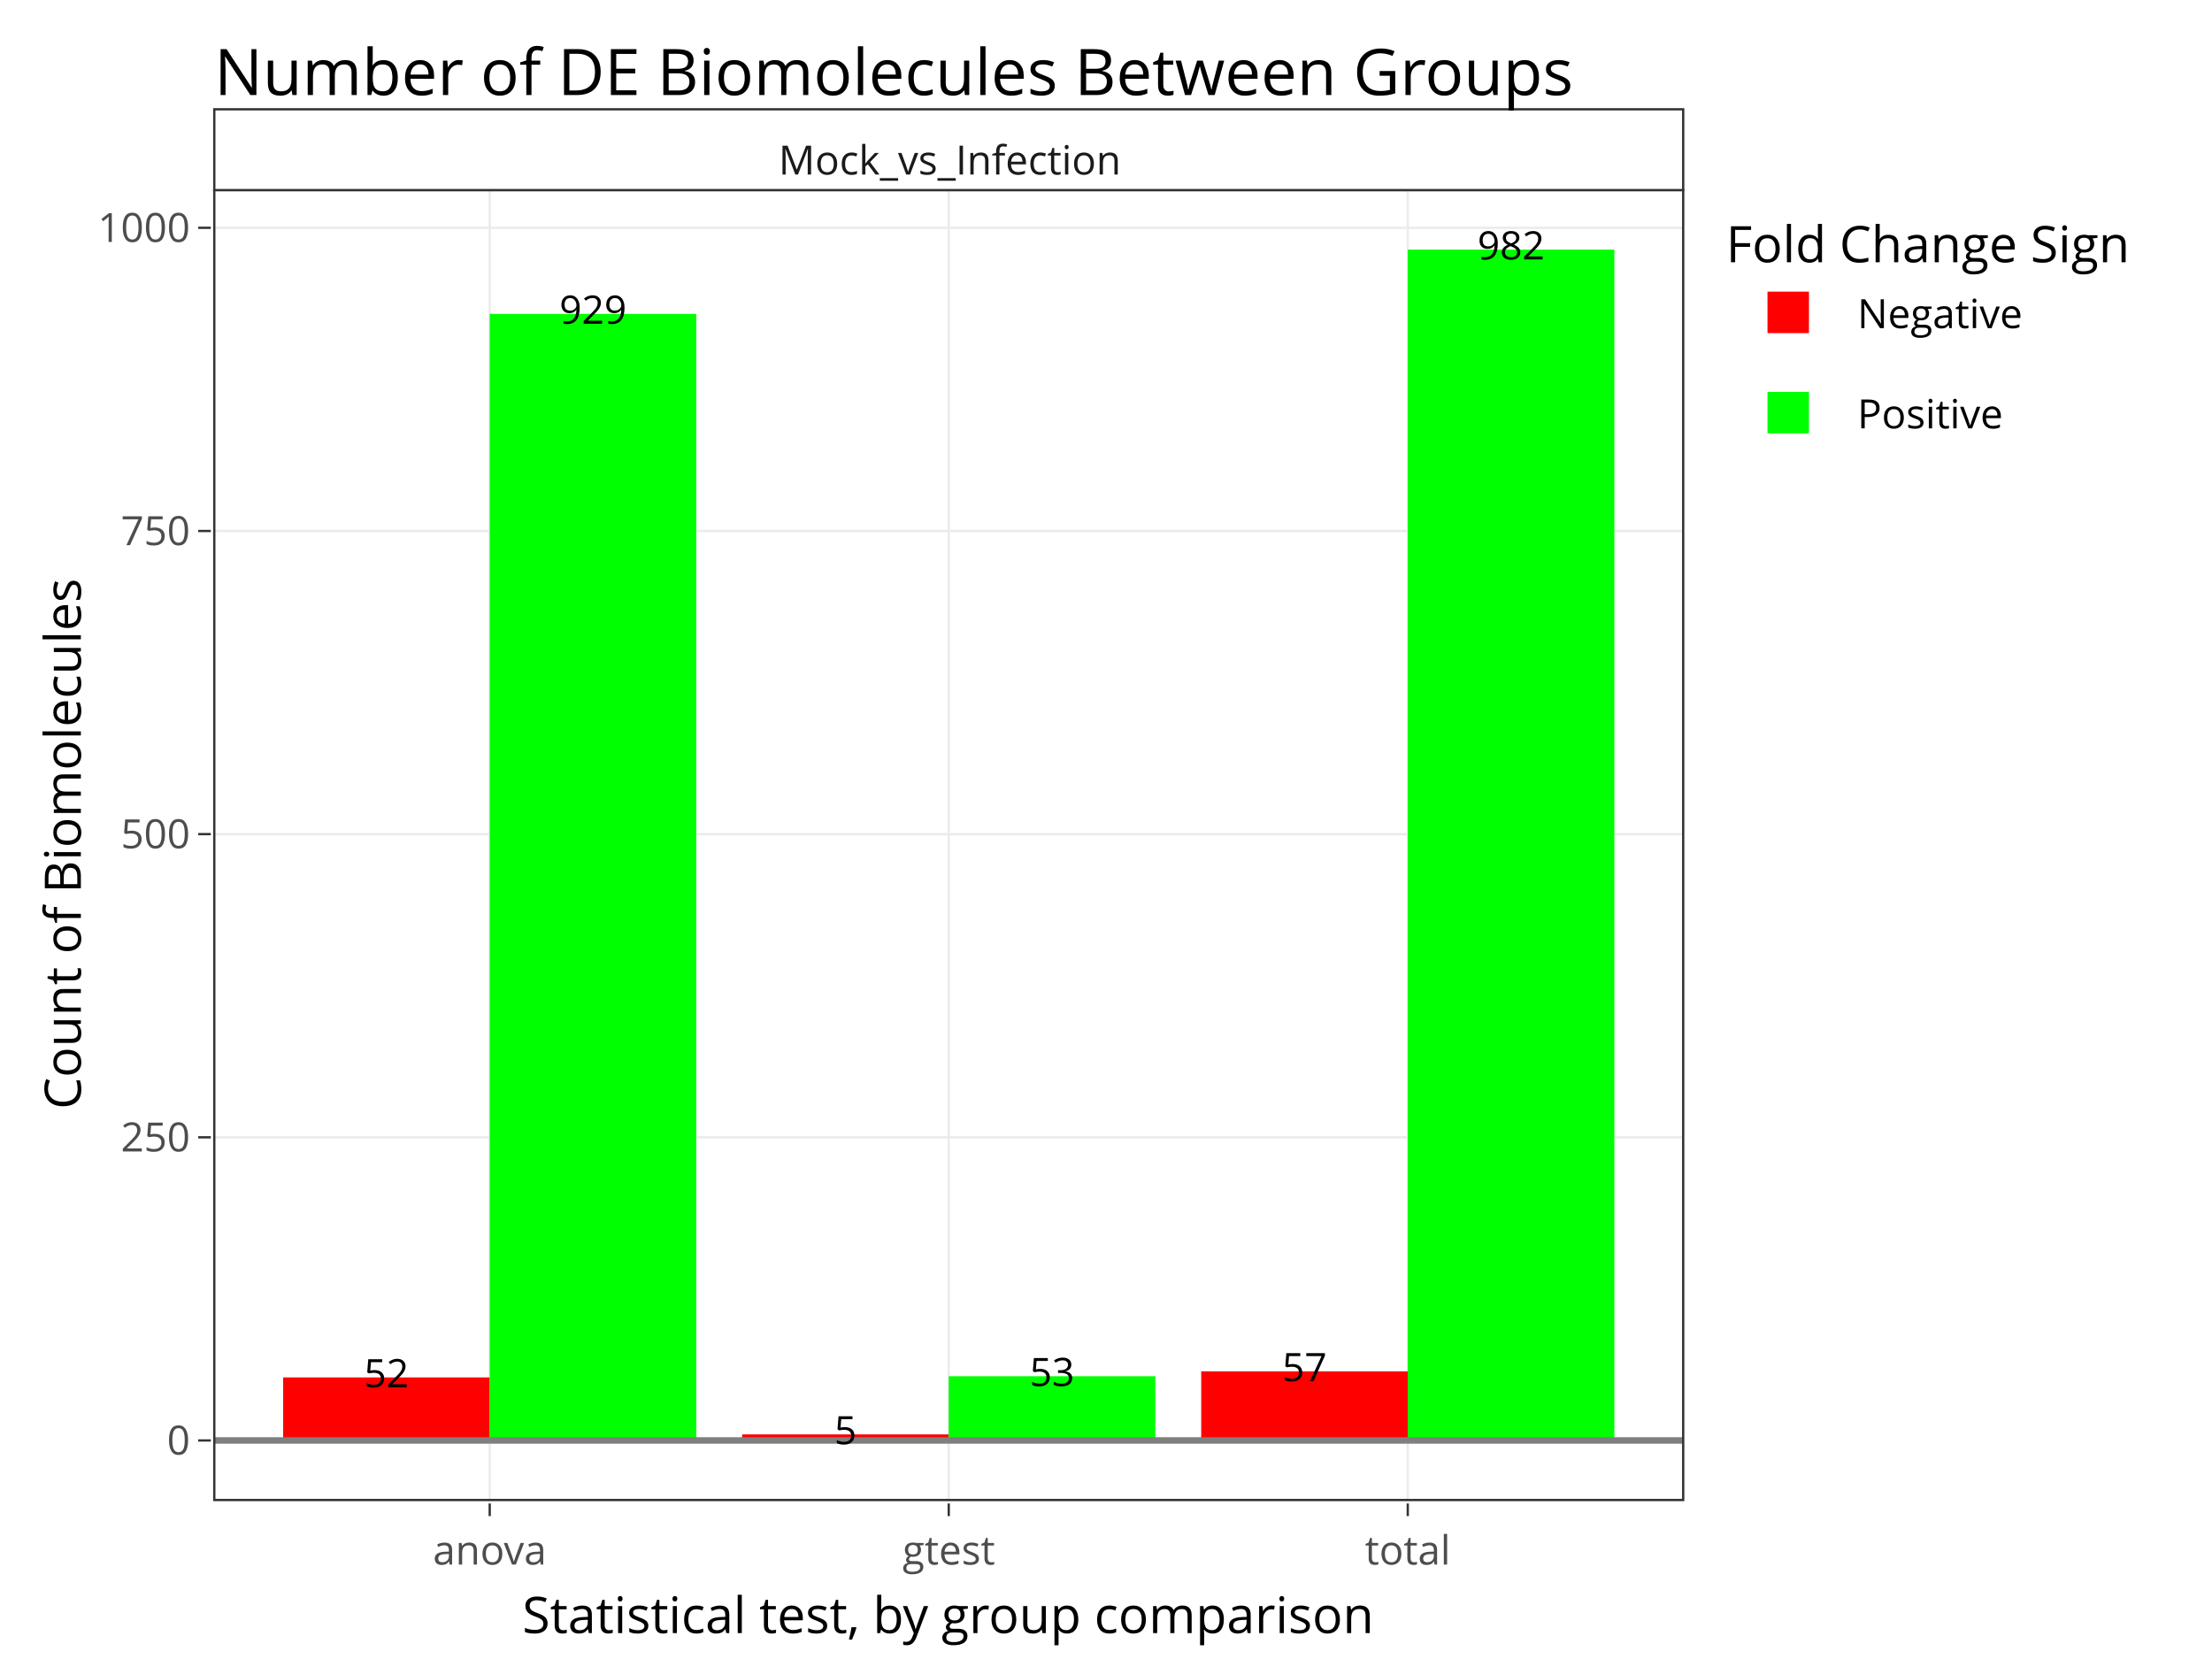
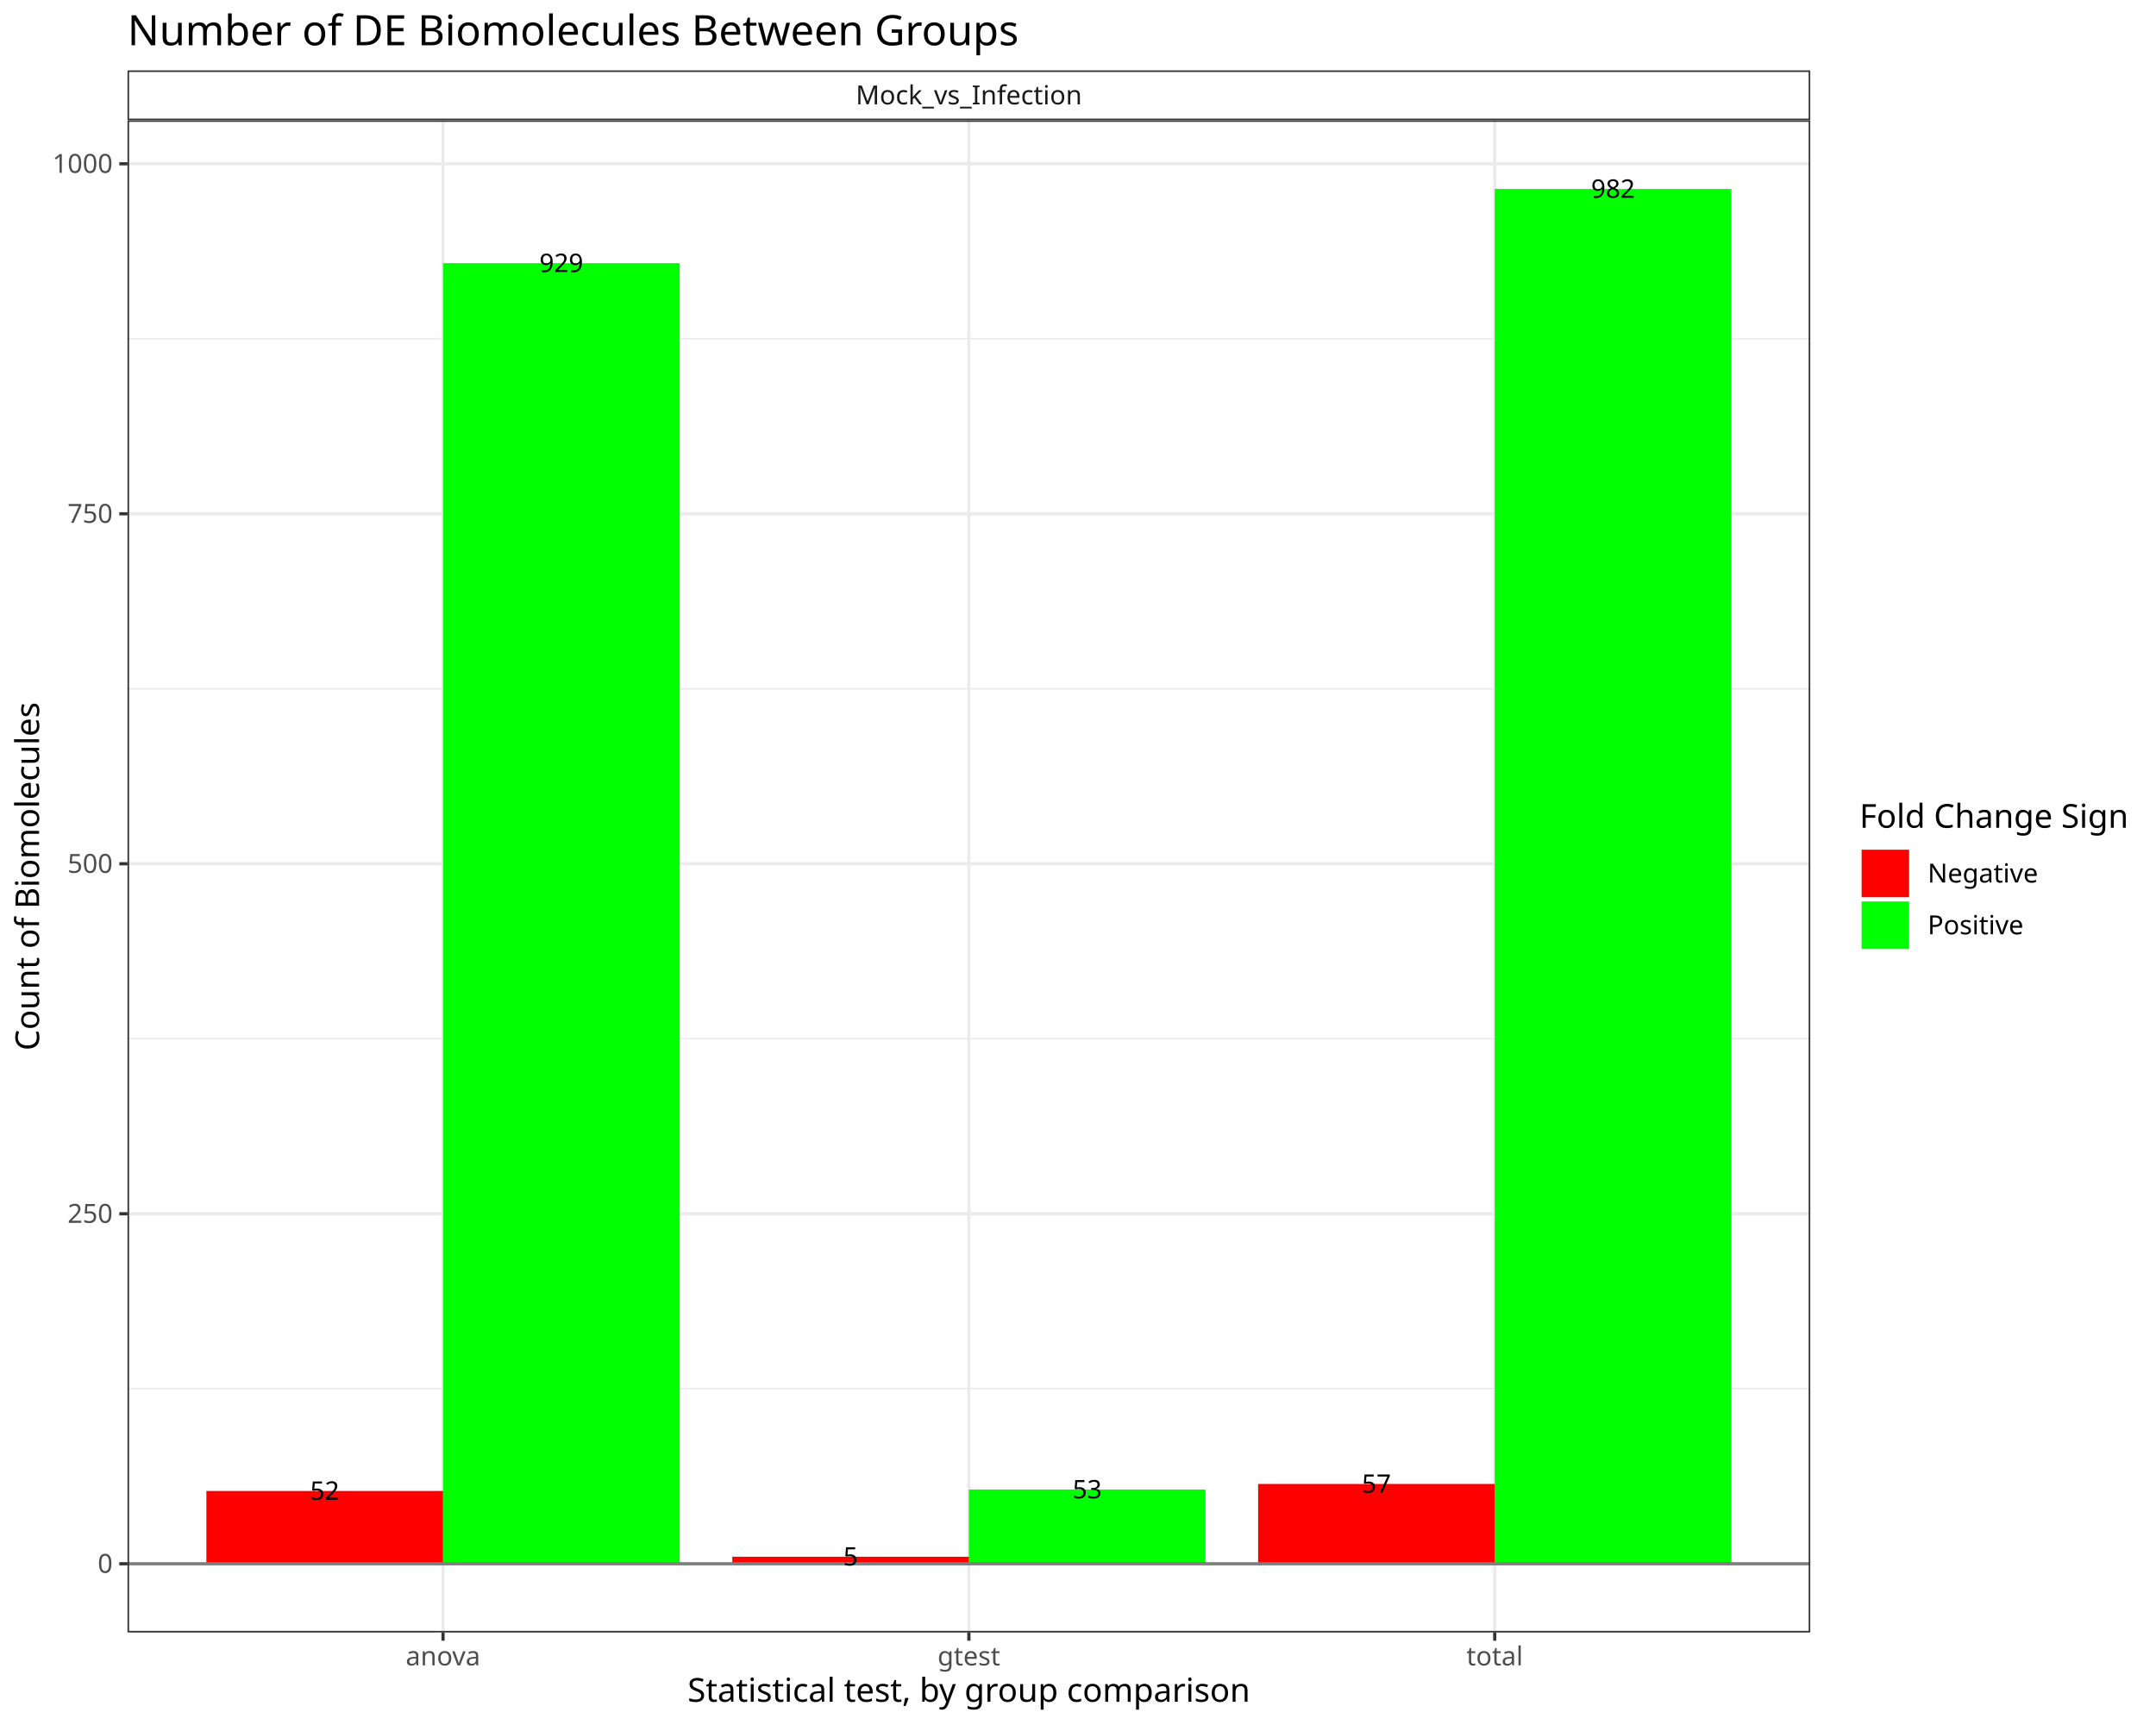
- <svg xmlns="http://www.w3.org/2000/svg" class="main-svg" width="640" height="480" style="" viewBox="0 0 640 480">
-   <rect x="0" y="0" width="640" height="480" style="fill: rgb(255, 255, 255); fill-opacity: 1;" />
-   <defs id="defs-">
-     <g class="clips">
-       <clipPath id="clipxyplot" class="plotclip">
-         <rect width="425" height="379" />
-       </clipPath>
-       <clipPath class="axesclip" id="clipx">
-         <rect x="62" y="0" width="425" height="480" />
-       </clipPath>
-       <clipPath class="axesclip" id="clipy">
-         <rect x="0" y="55" width="640" height="379" />
-       </clipPath>
-       <clipPath class="axesclip" id="clipxy">
-         <rect x="62" y="55" width="425" height="379" />
-       </clipPath>
-     </g>
-     <g class="gradients" />
-     <g class="patterns" />
+ <svg xmlns="http://www.w3.org/2000/svg" class="svglite" data-engine-version="2.0" width="720.00pt" height="576.00pt" viewBox="0 0 720.00 576.00">
+   <defs>
+     <style type="text/css">
+     .svglite line, .svglite polyline, .svglite polygon, .svglite path, .svglite rect, .svglite circle {
+       fill: none;
+       stroke: #000000;
+       stroke-linecap: round;
+       stroke-linejoin: round;
+       stroke-miterlimit: 10.00;
+     }
+   </style>
  </defs>
-   <g class="bglayer" />
-   <g class="layer-below">
-     <g class="imagelayer" />
-     <g class="shapelayer" />
-   </g>
-   <g class="cartesianlayer">
-     <g class="subplot xy">
-       <g class="layer-subplot">
-         <g class="shapelayer" />
-         <g class="imagelayer" />
-       </g>
-       <g class="gridlayer">
-         <g class="x">
-           <path class="xgrid crisp" transform="translate(141.69,0)" d="M0,55v379" style="stroke: rgb(235, 235, 235); stroke-opacity: 1; stroke-width: 0.664px;" />
-           <path class="xgrid crisp" transform="translate(274.5,0)" d="M0,55v379" style="stroke: rgb(235, 235, 235); stroke-opacity: 1; stroke-width: 0.664px;" />
-           <path class="xgrid crisp" transform="translate(407.31,0)" d="M0,55v379" style="stroke: rgb(235, 235, 235); stroke-opacity: 1; stroke-width: 0.664px;" />
-         </g>
-         <g class="y">
-           <path class="ygrid crisp" transform="translate(0,416.77)" d="M62,0h425" style="stroke: rgb(235, 235, 235); stroke-opacity: 1; stroke-width: 0.664px;" />
-           <path class="ygrid crisp" transform="translate(0,329.06)" d="M62,0h425" style="stroke: rgb(235, 235, 235); stroke-opacity: 1; stroke-width: 0.664px;" />
-           <path class="ygrid crisp" transform="translate(0,241.34)" d="M62,0h425" style="stroke: rgb(235, 235, 235); stroke-opacity: 1; stroke-width: 0.664px;" />
-           <path class="ygrid crisp" transform="translate(0,153.63)" d="M62,0h425" style="stroke: rgb(235, 235, 235); stroke-opacity: 1; stroke-width: 0.664px;" />
-           <path class="ygrid crisp" transform="translate(0,65.91)" d="M62,0h425" style="stroke: rgb(235, 235, 235); stroke-opacity: 1; stroke-width: 0.664px;" />
-         </g>
-       </g>
-       <g class="zerolinelayer" />
-       <path class="xlines-below" />
-       <path class="ylines-below" />
-       <g class="overlines-below" />
-       <g class="xaxislayer-below" />
-       <g class="yaxislayer-below" />
-       <g class="overaxes-below" />
-       <g class="plot" transform="translate(62,55)" clip-path="url(#clipxyplot)">
-         <g class="barlayer mlayer">
-           <g class="trace bars" style="opacity: 1;">
-             <g class="points">
-               <g class="point">
-                 <path d="M285.55,361.77V341.77H345.31V361.77Z" style="vector-effect: non-scaling-stroke; opacity: 1; stroke-width: 1.89px; fill: rgb(255, 0, 0); fill-opacity: 1; stroke: rgb(0, 0, 0); stroke-opacity: 0;" />
-               </g>
-               <g class="point">
-                 <path d="M19.92,361.77V343.53H79.69V361.77Z" style="vector-effect: non-scaling-stroke; opacity: 1; stroke-width: 1.89px; fill: rgb(255, 0, 0); fill-opacity: 1; stroke: rgb(0, 0, 0); stroke-opacity: 0;" />
-               </g>
-               <g class="point">
-                 <path d="M152.73,361.77V360.02H212.5V361.77Z" style="vector-effect: non-scaling-stroke; opacity: 1; stroke-width: 1.89px; fill: rgb(255, 0, 0); fill-opacity: 1; stroke: rgb(0, 0, 0); stroke-opacity: 0;" />
-               </g>
-             </g>
-           </g>
-           <g class="trace bars" style="opacity: 1;">
-             <g class="points">
-               <g class="point">
-                 <path d="M345.31,361.77V17.23H405.08V361.77Z" style="vector-effect: non-scaling-stroke; opacity: 1; stroke-width: 1.89px; fill: rgb(0, 255, 0); fill-opacity: 1; stroke: rgb(0, 0, 0); stroke-opacity: 0;" />
-               </g>
-               <g class="point">
-                 <path d="M79.69,361.77V35.82H139.45V361.77Z" style="vector-effect: non-scaling-stroke; opacity: 1; stroke-width: 1.89px; fill: rgb(0, 255, 0); fill-opacity: 1; stroke: rgb(0, 0, 0); stroke-opacity: 0;" />
-               </g>
-               <g class="point">
-                 <path d="M212.5,361.77V343.18H272.27V361.77Z" style="vector-effect: non-scaling-stroke; opacity: 1; stroke-width: 1.89px; fill: rgb(0, 255, 0); fill-opacity: 1; stroke: rgb(0, 0, 0); stroke-opacity: 0;" />
-               </g>
-             </g>
-           </g>
-         </g>
-         <g class="scatterlayer mlayer">
-           <g class="trace scatter trace-vdiffr-plotly-3" style="stroke-miterlimit: 2; opacity: 1;">
-             <g class="fills" />
-             <g class="errorbars" />
-             <g class="lines">
-               <path class="js-line" d="M0,361.77L425,361.77L425,361.77" style="vector-effect: non-scaling-stroke; fill: none; stroke: rgb(127, 127, 127); stroke-opacity: 1; stroke-width: 1.89px; opacity: 1;" />
-             </g>
-             <g class="points" />
-             <g class="text" />
-           </g>
-           <g class="trace scatter trace-vdiffr-plotly-4" style="stroke-miterlimit: 2; opacity: 1;">
-             <g class="fills" />
-             <g class="errorbars" />
-             <g class="lines" />
-             <g class="points" />
-             <g class="text">
-               <g class="textpoint" transform="translate(0,2.834646)">
-                 <text x="375.2" y="17.23" text-anchor="middle" style="font-family: 'Open Sans', verdana, arial, sans-serif; font-size: 11.339px; fill: rgb(0, 0, 0); fill-opacity: 1; white-space: pre;">982</text>
-               </g>
-               <g class="textpoint" transform="translate(0,2.834646)">
-                 <text x="109.57" y="35.82" text-anchor="middle" style="font-family: 'Open Sans', verdana, arial, sans-serif; font-size: 11.339px; fill: rgb(0, 0, 0); fill-opacity: 1; white-space: pre;">929</text>
-               </g>
-               <g class="textpoint" transform="translate(0,2.834646)">
-                 <text x="242.38" y="343.18" text-anchor="middle" style="font-family: 'Open Sans', verdana, arial, sans-serif; font-size: 11.339px; fill: rgb(0, 0, 0); fill-opacity: 1; white-space: pre;">53</text>
-               </g>
-               <g class="textpoint" transform="translate(0,2.834646)">
-                 <text x="315.43" y="341.77" text-anchor="middle" style="font-family: 'Open Sans', verdana, arial, sans-serif; font-size: 11.339px; fill: rgb(0, 0, 0); fill-opacity: 1; white-space: pre;">57</text>
-               </g>
-               <g class="textpoint" transform="translate(0,2.834646)">
-                 <text x="49.8" y="343.53" text-anchor="middle" style="font-family: 'Open Sans', verdana, arial, sans-serif; font-size: 11.339px; fill: rgb(0, 0, 0); fill-opacity: 1; white-space: pre;">52</text>
-               </g>
-               <g class="textpoint" transform="translate(0,2.834646)">
-                 <text x="182.62" y="360.02" text-anchor="middle" style="font-family: 'Open Sans', verdana, arial, sans-serif; font-size: 11.339px; fill: rgb(0, 0, 0); fill-opacity: 1; white-space: pre;">5</text>
-               </g>
-             </g>
-           </g>
-         </g>
-       </g>
-       <g class="overplot" />
-       <path class="xlines-above crisp" d="" style="fill: none; stroke-width: 1px; stroke: rgb(0, 0, 0); stroke-opacity: 0;" />
-       <path class="ylines-above crisp" d="" style="fill: none; stroke-width: 1px; stroke: rgb(0, 0, 0); stroke-opacity: 0;" />
-       <g class="overlines-above" />
-       <g class="xaxislayer-above">
-         <path class="xtick ticks crisp" d="M0,435v3.653" transform="translate(141.69,0)" style="stroke: rgb(51, 51, 51); stroke-opacity: 1; stroke-width: 0.664px;" />
-         <path class="xtick ticks crisp" d="M0,435v3.653" transform="translate(274.5,0)" style="stroke: rgb(51, 51, 51); stroke-opacity: 1; stroke-width: 0.664px;" />
-         <path class="xtick ticks crisp" d="M0,435v3.653" transform="translate(407.31,0)" style="stroke: rgb(51, 51, 51); stroke-opacity: 1; stroke-width: 0.664px;" />
-         <g class="xtick">
-           <text text-anchor="middle" x="0" y="452.68" transform="translate(141.69,0)" style="font-family: 'Open Sans', verdana, arial, sans-serif; font-size: 11.69px; fill: rgb(77, 77, 77); fill-opacity: 1; white-space: pre; opacity: 1;">anova</text>
-         </g>
-         <g class="xtick">
-           <text text-anchor="middle" x="0" y="452.68" style="font-family: 'Open Sans', verdana, arial, sans-serif; font-size: 11.69px; fill: rgb(77, 77, 77); fill-opacity: 1; white-space: pre; opacity: 1;" transform="translate(274.5,0)">gtest</text>
-         </g>
-         <g class="xtick">
-           <text text-anchor="middle" x="0" y="452.68" style="font-family: 'Open Sans', verdana, arial, sans-serif; font-size: 11.69px; fill: rgb(77, 77, 77); fill-opacity: 1; white-space: pre; opacity: 1;" transform="translate(407.31,0)">total</text>
-         </g>
-       </g>
-       <g class="yaxislayer-above">
-         <path class="ytick ticks crisp" d="M61,0h-3.653" transform="translate(0,416.77)" style="stroke: rgb(51, 51, 51); stroke-opacity: 1; stroke-width: 0.664px;" />
-         <path class="ytick ticks crisp" d="M61,0h-3.653" transform="translate(0,329.06)" style="stroke: rgb(51, 51, 51); stroke-opacity: 1; stroke-width: 0.664px;" />
-         <path class="ytick ticks crisp" d="M61,0h-3.653" transform="translate(0,241.34)" style="stroke: rgb(51, 51, 51); stroke-opacity: 1; stroke-width: 0.664px;" />
-         <path class="ytick ticks crisp" d="M61,0h-3.653" transform="translate(0,153.63)" style="stroke: rgb(51, 51, 51); stroke-opacity: 1; stroke-width: 0.664px;" />
-         <path class="ytick ticks crisp" d="M61,0h-3.653" transform="translate(0,65.91)" style="stroke: rgb(51, 51, 51); stroke-opacity: 1; stroke-width: 0.664px;" />
-         <g class="ytick">
-           <text text-anchor="end" x="55.009" y="4.091" transform="translate(0,416.77)" style="font-family: 'Open Sans', verdana, arial, sans-serif; font-size: 11.69px; fill: rgb(77, 77, 77); fill-opacity: 1; white-space: pre; opacity: 1;">0</text>
-         </g>
-         <g class="ytick">
-           <text text-anchor="end" x="55.009" y="4.091" style="font-family: 'Open Sans', verdana, arial, sans-serif; font-size: 11.69px; fill: rgb(77, 77, 77); fill-opacity: 1; white-space: pre; opacity: 1;" transform="translate(0,329.06)">250</text>
-         </g>
-         <g class="ytick">
-           <text text-anchor="end" x="55.009" y="4.091" style="font-family: 'Open Sans', verdana, arial, sans-serif; font-size: 11.69px; fill: rgb(77, 77, 77); fill-opacity: 1; white-space: pre; opacity: 1;" transform="translate(0,241.34)">500</text>
-         </g>
-         <g class="ytick">
-           <text text-anchor="end" x="55.009" y="4.091" style="font-family: 'Open Sans', verdana, arial, sans-serif; font-size: 11.69px; fill: rgb(77, 77, 77); fill-opacity: 1; white-space: pre; opacity: 1;" transform="translate(0,153.63)">750</text>
-         </g>
-         <g class="ytick">
-           <text text-anchor="end" x="55.009" y="4.091" style="font-family: 'Open Sans', verdana, arial, sans-serif; font-size: 11.69px; fill: rgb(77, 77, 77); fill-opacity: 1; white-space: pre; opacity: 1;" transform="translate(0,65.91)">1000</text>
-         </g>
-       </g>
-       <g class="overaxes-above" />
-     </g>
-   </g>
-   <g class="polarlayer" />
-   <g class="smithlayer" />
-   <g class="ternarylayer" />
-   <g class="geolayer" />
-   <g class="funnelarealayer" />
-   <g class="pielayer" />
-   <g class="iciclelayer" />
-   <g class="treemaplayer" />
-   <g class="sunburstlayer" />
-   <g class="glimages" />
-   <defs id="topdefs-">
-     <g class="clips" />
-     <clipPath id="legend">
-       <rect width="133.22" height="77.22" x="1.89" y="1.89" />
+   <rect width="100%" height="100%" style="stroke: none; fill: #FFFFFF;" />
+   <defs>
+     <clipPath id="cpMC4wMHw3MjAuMDB8MC4wMHw1NzYuMDA=">
+       <rect x="0.00" y="0.00" width="720.00" height="576.00" />
    </clipPath>
  </defs>
-   <g class="layer-above">
-     <g class="imagelayer" />
-     <g class="shapelayer">
-       <path data-index="0" fill-rule="evenodd" d="M62,434H487V55H62Z" style="opacity: 1; stroke: rgb(51, 51, 51); stroke-opacity: 1; fill: rgb(0, 0, 0); fill-opacity: 0; stroke-width: 0.664px;" />
-       <path data-index="1" fill-rule="evenodd" d="M62,55H487V31.621H62Z" style="opacity: 1; stroke: rgb(51, 51, 51); stroke-opacity: 1; fill: rgb(255, 255, 255); fill-opacity: 1; stroke-width: 0.664px;" />
-     </g>
+   <g clip-path="url(#cpMC4wMHw3MjAuMDB8MC4wMHw1NzYuMDA=)">
+     <rect x="0.00" y="0.00" width="720.00" height="576.00" style="stroke-width: 1.07; stroke: #FFFFFF; fill: #FFFFFF;" />
  </g>
-   <g class="infolayer">
-     <g class="legend" pointer-events="all" transform="translate(495.5,55)">
-       <rect class="bg" shape-rendering="crispEdges" width="135.11" height="79.11" x="0.945" y="0.945" style="stroke: rgb(0, 0, 0); stroke-opacity: 0; fill: rgb(255, 255, 255); fill-opacity: 1; stroke-width: 1.89px;" />
-       <g class="scrollbox" transform="" clip-path="url(#legend)">
-         <text class="legendtitletext" text-anchor="start" x="3.89" y="20.885" style="font-family: 'Open Sans', verdana, arial, sans-serif; font-size: 14.612px; fill: rgb(0, 0, 0); fill-opacity: 1; white-space: pre;">Fold Change Sign</text>
-         <g class="groups" transform="">
-           <g class="traces" transform="translate(1.889764,35.3852)" style="opacity: 1;">
-             <text class="legendtext" text-anchor="start" x="40" y="4.559" style="font-family: 'Open Sans', verdana, arial, sans-serif; font-size: 11.69px; fill: rgb(0, 0, 0); fill-opacity: 1; white-space: pre;">Negative</text>
-             <g class="layers" style="opacity: 1;">
-               <g class="legendfill" />
-               <g class="legendlines" />
-               <g class="legendsymbols">
-                 <g class="legendpoints">
-                   <path class="legendundefined" d="M6,6H-6V-6H6Z" transform="translate(20,0)" style="stroke-width: 1.89px; fill: rgb(255, 0, 0); fill-opacity: 1; stroke: rgb(0, 0, 0); stroke-opacity: 0;" />
-                 </g>
-               </g>
-             </g>
-             <rect class="legendtoggle" x="0" y="-9.5" width="91.688" height="19" style="fill: rgb(0, 0, 0); fill-opacity: 0;" />
-           </g>
-         </g>
-         <g class="groups" transform="translate(0,10)">
-           <g class="traces" transform="translate(1.889764,54.3852)" style="opacity: 1;">
-             <text class="legendtext" text-anchor="start" x="40" y="4.559" style="font-family: 'Open Sans', verdana, arial, sans-serif; font-size: 11.69px; fill: rgb(0, 0, 0); fill-opacity: 1; white-space: pre;">Positive</text>
-             <g class="layers" style="opacity: 1;">
-               <g class="legendfill" />
-               <g class="legendlines" />
-               <g class="legendsymbols">
-                 <g class="legendpoints">
-                   <path class="legendundefined" d="M6,6H-6V-6H6Z" transform="translate(20,0)" style="stroke-width: 1.89px; fill: rgb(0, 255, 0); fill-opacity: 1; stroke: rgb(0, 0, 0); stroke-opacity: 0;" />
-                 </g>
-               </g>
-             </g>
-             <rect class="legendtoggle" x="0" y="-9.5" width="91.688" height="19" style="fill: rgb(0, 0, 0); fill-opacity: 0;" />
-           </g>
-         </g>
-       </g>
-       <rect class="scrollbar" rx="20" ry="3" width="0" height="0" x="0" y="0" style="fill: rgb(128, 139, 164); fill-opacity: 1;" />
-     </g>
-     <g class="g-gtitle">
-       <text class="gtitle" x="62" y="27.5" text-anchor="start" dy="0em" style="font-family: 'Open Sans', verdana, arial, sans-serif; font-size: 18.6px; fill: rgb(0, 0, 0); opacity: 1; font-weight: normal; white-space: pre;">Number of DE Biomolecules Between Groups</text>
-     </g>
-     <g class="g-xtitle" />
-     <g class="g-ytitle" />
-     <g class="annotation" data-index="0" style="opacity: 1;">
-       <g class="annotation-text-g" transform="rotate(0,274.5,466.9178)">
-         <g class="cursor-pointer" transform="translate(137,456)">
-           <rect class="bg" x="0.5" y="0.5" width="274" height="21" style="stroke-width: 1px; stroke: rgb(0, 0, 0); stroke-opacity: 0; fill: rgb(0, 0, 0); fill-opacity: 0;" />
-           <text class="annotation-text" text-anchor="middle" x="137.297" y="16.5" style="font-family: 'Open Sans', verdana, arial, sans-serif; font-size: 14.612px; fill: rgb(0, 0, 0); fill-opacity: 1; white-space: pre;">Statistical test, by group comparison</text>
-         </g>
-       </g>
-     </g>
-     <g class="annotation" data-index="1" style="opacity: 1;">
-       <g class="annotation-text-g" transform="rotate(-90,17.39269,244.5)">
-         <g class="cursor-pointer" transform="translate(-66,234)">
-           <rect class="bg" x="0.5" y="0.5" width="166" height="21" style="stroke-width: 1px; stroke: rgb(0, 0, 0); stroke-opacity: 0; fill: rgb(0, 0, 0); fill-opacity: 0;" />
-           <text class="annotation-text" text-anchor="middle" x="83.734" y="16.5" style="font-family: 'Open Sans', verdana, arial, sans-serif; font-size: 14.612px; fill: rgb(0, 0, 0); fill-opacity: 1; white-space: pre;">Count of Biomolecules</text>
-         </g>
-       </g>
-     </g>
-     <g class="annotation" data-index="2" style="opacity: 1;">
-       <g class="annotation-text-g" transform="rotate(0,274.5,46)">
-         <g class="cursor-pointer" transform="translate(218,37)">
-           <rect class="bg" x="0.5" y="0.5" width="113" height="17" style="stroke-width: 1px; stroke: rgb(0, 0, 0); stroke-opacity: 0; fill: rgb(0, 0, 0); fill-opacity: 0;" />
-           <text class="annotation-text" text-anchor="middle" x="56.797" y="13.5" style="font-family: 'Open Sans', verdana, arial, sans-serif; font-size: 11.69px; fill: rgb(26, 26, 26); fill-opacity: 1; white-space: pre;">Mock_vs_Infection</text>
-         </g>
-       </g>
-     </g>
+   <defs>
+     <clipPath id="cpNDIuNTh8NjA0LjU0fDQwLjE1fDU0NS4xMQ==">
+       <rect x="42.58" y="40.15" width="561.96" height="504.96" />
+     </clipPath>
+   </defs>
+   <g clip-path="url(#cpNDIuNTh8NjA0LjU0fDQwLjE1fDU0NS4xMQ==)">
+     <rect x="42.58" y="40.15" width="561.96" height="504.96" style="stroke-width: 1.07; stroke: none; fill: #FFFFFF;" />
+     <polyline points="42.58,463.73 604.54,463.73 " style="stroke-width: 0.53; stroke: #EBEBEB; stroke-linecap: butt;" />
+     <polyline points="42.58,346.86 604.54,346.86 " style="stroke-width: 0.53; stroke: #EBEBEB; stroke-linecap: butt;" />
+     <polyline points="42.58,229.99 604.54,229.99 " style="stroke-width: 0.53; stroke: #EBEBEB; stroke-linecap: butt;" />
+     <polyline points="42.58,113.12 604.54,113.12 " style="stroke-width: 0.53; stroke: #EBEBEB; stroke-linecap: butt;" />
+     <polyline points="42.58,522.16 604.54,522.16 " style="stroke-width: 1.07; stroke: #EBEBEB; stroke-linecap: butt;" />
+     <polyline points="42.58,405.29 604.54,405.29 " style="stroke-width: 1.07; stroke: #EBEBEB; stroke-linecap: butt;" />
+     <polyline points="42.58,288.42 604.54,288.42 " style="stroke-width: 1.07; stroke: #EBEBEB; stroke-linecap: butt;" />
+     <polyline points="42.58,171.56 604.54,171.56 " style="stroke-width: 1.07; stroke: #EBEBEB; stroke-linecap: butt;" />
+     <polyline points="42.58,54.69 604.54,54.69 " style="stroke-width: 1.07; stroke: #EBEBEB; stroke-linecap: butt;" />
+     <polyline points="147.95,545.11 147.95,40.15 " style="stroke-width: 1.07; stroke: #EBEBEB; stroke-linecap: butt;" />
+     <polyline points="323.56,545.11 323.56,40.15 " style="stroke-width: 1.07; stroke: #EBEBEB; stroke-linecap: butt;" />
+     <polyline points="499.17,545.11 499.17,40.15 " style="stroke-width: 1.07; stroke: #EBEBEB; stroke-linecap: butt;" />
+     <rect x="499.17" y="63.10" width="79.03" height="459.06" style="stroke-width: 1.07; stroke: none; stroke-linecap: square; stroke-linejoin: miter; fill: #00FF00;" />
+     <rect x="147.95" y="87.88" width="79.03" height="434.28" style="stroke-width: 1.07; stroke: none; stroke-linecap: square; stroke-linejoin: miter; fill: #00FF00;" />
+     <rect x="323.56" y="497.38" width="79.03" height="24.78" style="stroke-width: 1.07; stroke: none; stroke-linecap: square; stroke-linejoin: miter; fill: #00FF00;" />
+     <rect x="420.15" y="495.51" width="79.03" height="26.65" style="stroke-width: 1.07; stroke: none; stroke-linecap: square; stroke-linejoin: miter; fill: #FF0000;" />
+     <rect x="68.92" y="497.85" width="79.03" height="24.31" style="stroke-width: 1.07; stroke: none; stroke-linecap: square; stroke-linejoin: miter; fill: #FF0000;" />
+     <rect x="244.54" y="519.82" width="79.03" height="2.34" style="stroke-width: 1.07; stroke: none; stroke-linecap: square; stroke-linejoin: miter; fill: #FF0000;" />
+     <line x1="42.58" y1="522.16" x2="604.54" y2="522.16" style="stroke-width: 1.07; stroke: #7F7F7F; stroke-linecap: butt;" />
+     <text x="538.68" y="66.04" text-anchor="middle" style="font-size: 8.54px; font-family: sans;" textLength="14.24px" lengthAdjust="spacingAndGlyphs">982</text>
+     <text x="187.46" y="90.82" text-anchor="middle" style="font-size: 8.54px; font-family: sans;" textLength="14.24px" lengthAdjust="spacingAndGlyphs">929</text>
+     <text x="363.07" y="500.32" text-anchor="middle" style="font-size: 8.54px; font-family: sans;" textLength="9.50px" lengthAdjust="spacingAndGlyphs">53</text>
+     <text x="459.66" y="498.45" text-anchor="middle" style="font-size: 8.54px; font-family: sans;" textLength="9.50px" lengthAdjust="spacingAndGlyphs">57</text>
+     <text x="108.44" y="500.79" text-anchor="middle" style="font-size: 8.54px; font-family: sans;" textLength="9.50px" lengthAdjust="spacingAndGlyphs">52</text>
+     <text x="284.05" y="522.76" text-anchor="middle" style="font-size: 8.54px; font-family: sans;" textLength="4.75px" lengthAdjust="spacingAndGlyphs">5</text>
+     <rect x="42.58" y="40.15" width="561.96" height="504.96" style="stroke-width: 1.07; stroke: #333333;" />
+   </g>
+   <g clip-path="url(#cpMC4wMHw3MjAuMDB8MC4wMHw1NzYuMDA=)">
+ </g>
+   <defs>
+     <clipPath id="cpNDIuNTh8NjA0LjU0fDIzLjUwfDQwLjE1">
+       <rect x="42.58" y="23.50" width="561.96" height="16.65" />
+     </clipPath>
+   </defs>
+   <g clip-path="url(#cpNDIuNTh8NjA0LjU0fDIzLjUwfDQwLjE1)">
+     <rect x="42.58" y="23.50" width="561.96" height="16.65" style="stroke-width: 1.07; stroke: #333333; fill: #FFFFFF;" />
+     <text x="323.56" y="34.85" text-anchor="middle" style="font-size: 8.80px; fill: #1A1A1A; font-family: sans;" textLength="72.90px" lengthAdjust="spacingAndGlyphs">Mock_vs_Infection</text>
+   </g>
+   <g clip-path="url(#cpMC4wMHw3MjAuMDB8MC4wMHw1NzYuMDA=)">
+     <polyline points="147.95,547.85 147.95,545.11 " style="stroke-width: 1.07; stroke: #333333; stroke-linecap: butt;" />
+     <polyline points="323.56,547.85 323.56,545.11 " style="stroke-width: 1.07; stroke: #333333; stroke-linecap: butt;" />
+     <polyline points="499.17,547.85 499.17,545.11 " style="stroke-width: 1.07; stroke: #333333; stroke-linecap: butt;" />
+     <text x="147.95" y="556.10" text-anchor="middle" style="font-size: 8.80px; fill: #4D4D4D; font-family: sans;" textLength="23.98px" lengthAdjust="spacingAndGlyphs">anova</text>
+     <text x="323.56" y="556.10" text-anchor="middle" style="font-size: 8.80px; fill: #4D4D4D; font-family: sans;" textLength="19.08px" lengthAdjust="spacingAndGlyphs">gtest</text>
+     <text x="499.17" y="556.10" text-anchor="middle" style="font-size: 8.80px; fill: #4D4D4D; font-family: sans;" textLength="16.63px" lengthAdjust="spacingAndGlyphs">total</text>
+     <text x="37.65" y="525.19" text-anchor="end" style="font-size: 8.80px; fill: #4D4D4D; font-family: sans;" textLength="4.89px" lengthAdjust="spacingAndGlyphs">0</text>
+     <text x="37.65" y="408.32" text-anchor="end" style="font-size: 8.80px; fill: #4D4D4D; font-family: sans;" textLength="14.68px" lengthAdjust="spacingAndGlyphs">250</text>
+     <text x="37.65" y="291.45" text-anchor="end" style="font-size: 8.80px; fill: #4D4D4D; font-family: sans;" textLength="14.68px" lengthAdjust="spacingAndGlyphs">500</text>
+     <text x="37.65" y="174.58" text-anchor="end" style="font-size: 8.80px; fill: #4D4D4D; font-family: sans;" textLength="14.68px" lengthAdjust="spacingAndGlyphs">750</text>
+     <text x="37.65" y="57.72" text-anchor="end" style="font-size: 8.80px; fill: #4D4D4D; font-family: sans;" textLength="19.58px" lengthAdjust="spacingAndGlyphs">1000</text>
+     <polyline points="39.84,522.16 42.58,522.16 " style="stroke-width: 1.07; stroke: #333333; stroke-linecap: butt;" />
+     <polyline points="39.84,405.29 42.58,405.29 " style="stroke-width: 1.07; stroke: #333333; stroke-linecap: butt;" />
+     <polyline points="39.84,288.42 42.58,288.42 " style="stroke-width: 1.07; stroke: #333333; stroke-linecap: butt;" />
+     <polyline points="39.84,171.56 42.58,171.56 " style="stroke-width: 1.07; stroke: #333333; stroke-linecap: butt;" />
+     <polyline points="39.84,54.69 42.58,54.69 " style="stroke-width: 1.07; stroke: #333333; stroke-linecap: butt;" />
+     <text x="323.56" y="568.24" text-anchor="middle" style="font-size: 11.00px; font-family: sans;" textLength="176.72px" lengthAdjust="spacingAndGlyphs">Statistical test, by group comparison</text>
+     <text transform="translate(13.05,292.63) rotate(-90)" text-anchor="middle" style="font-size: 11.00px; font-family: sans;" textLength="110.07px" lengthAdjust="spacingAndGlyphs">Count of Biomolecules</text>
+     <rect x="615.50" y="262.21" width="99.02" height="60.85" style="stroke-width: 1.07; stroke: none; fill: #FFFFFF;" />
+     <text x="620.98" y="276.40" style="font-size: 11.00px; font-family: sans;" textLength="88.06px" lengthAdjust="spacingAndGlyphs">Fold Change Sign</text>
+     <rect x="620.98" y="283.02" width="17.28" height="17.28" style="stroke-width: 1.07; stroke: none; fill: #FFFFFF;" />
+     <rect x="621.69" y="283.73" width="15.86" height="15.86" style="stroke-width: 1.07; stroke: none; stroke-linecap: square; stroke-linejoin: miter; fill: #FF0000;" />
+     <rect x="620.98" y="300.30" width="17.28" height="17.28" style="stroke-width: 1.07; stroke: none; fill: #FFFFFF;" />
+     <rect x="621.69" y="301.01" width="15.86" height="15.86" style="stroke-width: 1.07; stroke: none; stroke-linecap: square; stroke-linejoin: miter; fill: #00FF00;" />
+     <text x="643.74" y="294.69" style="font-size: 8.80px; font-family: sans;" textLength="34.74px" lengthAdjust="spacingAndGlyphs">Negative</text>
+     <text x="643.74" y="311.97" style="font-size: 8.80px; font-family: sans;" textLength="30.82px" lengthAdjust="spacingAndGlyphs">Positive</text>
+     <text x="42.58" y="15.11" style="font-size: 14.00px; font-family: sans;" textLength="284.07px" lengthAdjust="spacingAndGlyphs">Number of DE Biomolecules Between Groups</text>
  </g>
</svg>
